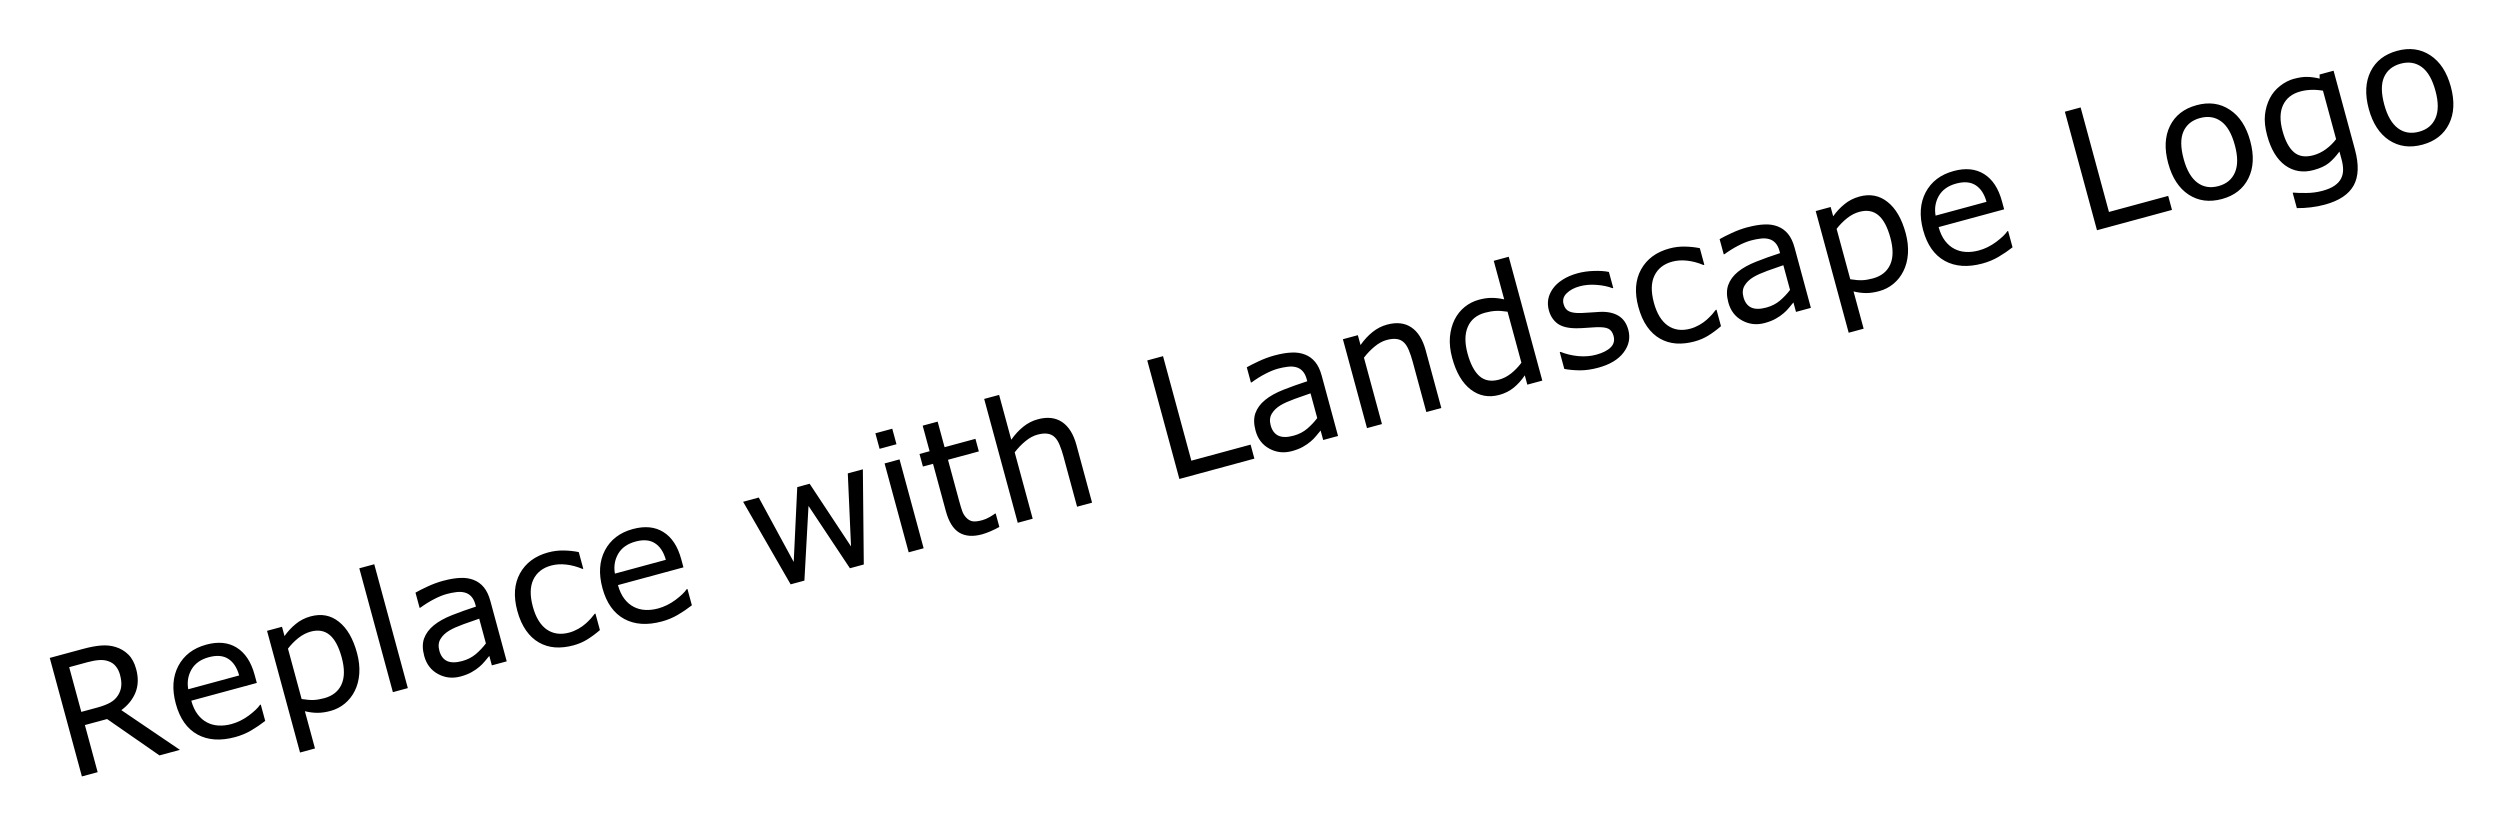
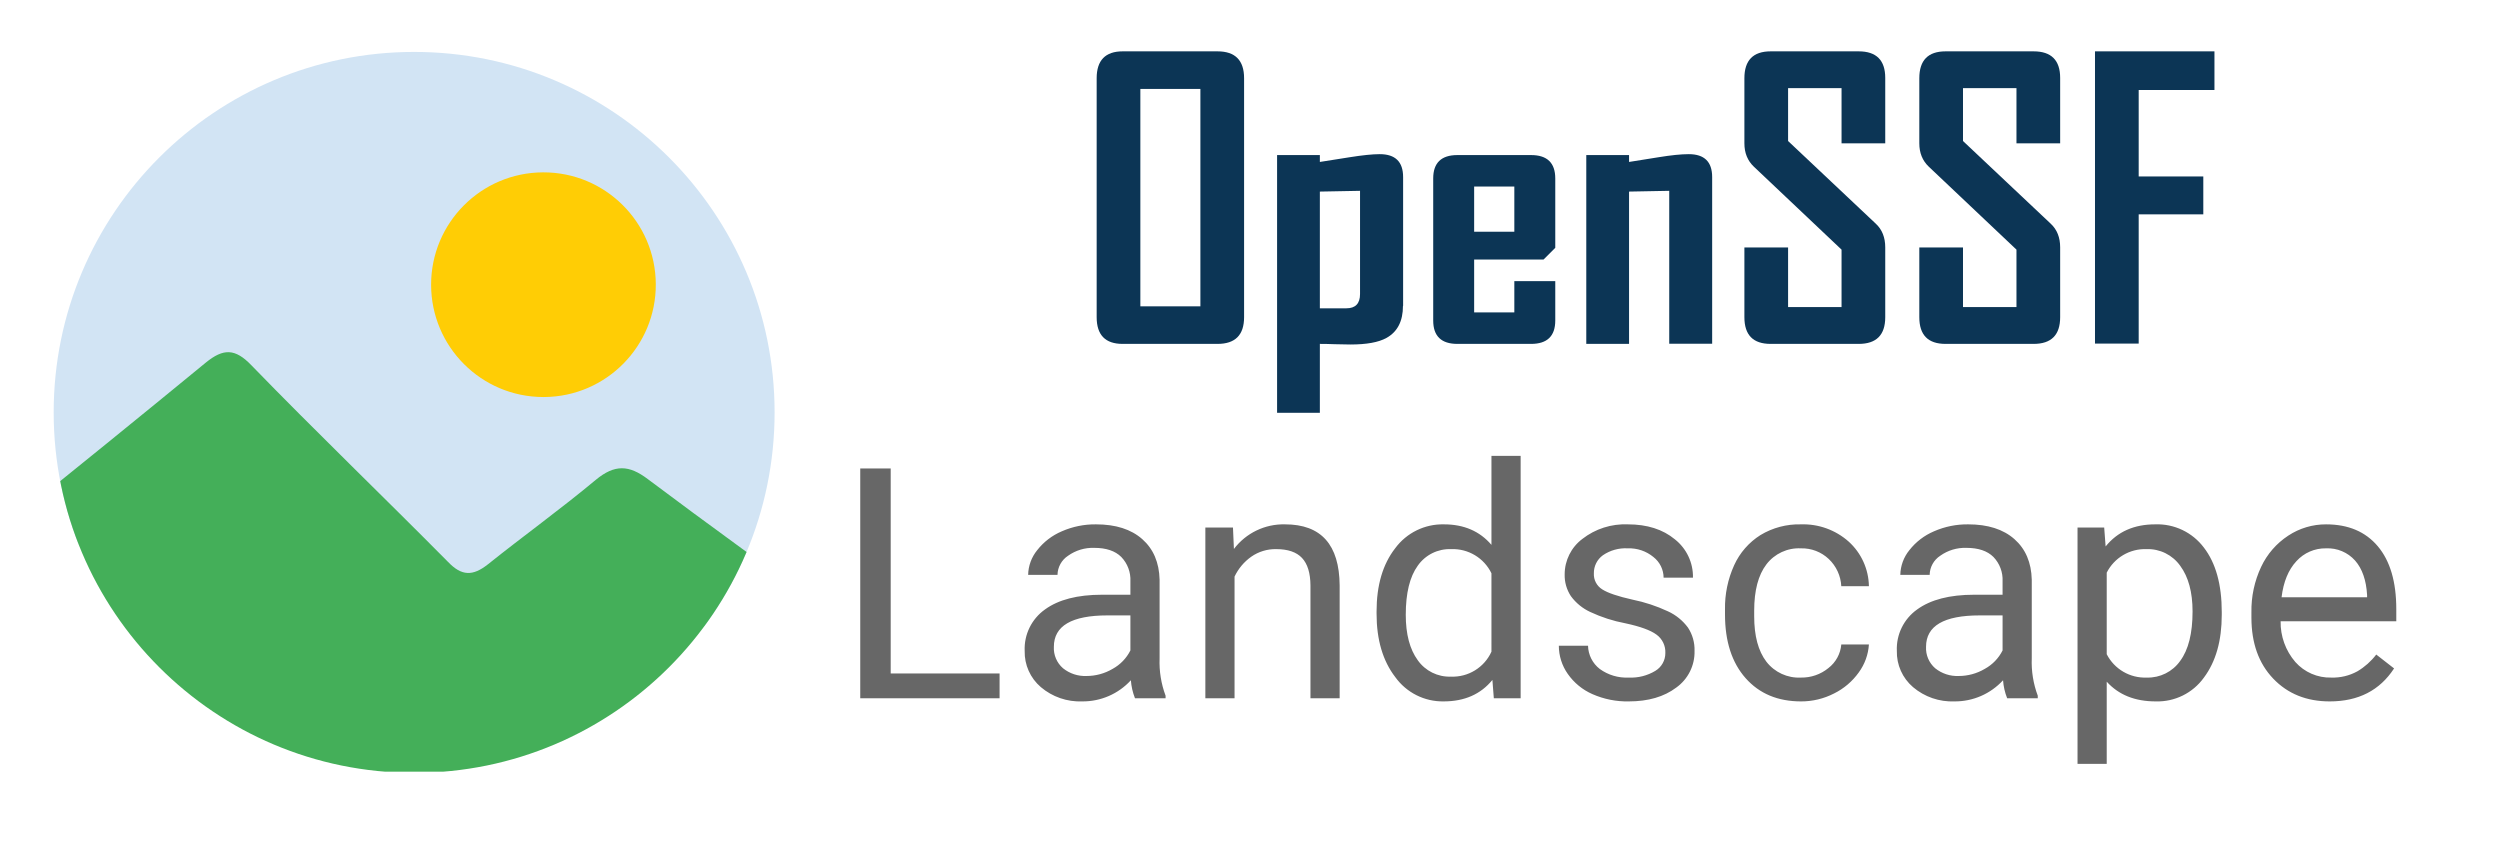
- <svg xmlns="http://www.w3.org/2000/svg" role="img" viewBox="31.11 101.49 156.65 51.52">
-   <path d="M53.624 137.1l2.104 7.761.937-.254-2.104-7.761zm39.154-10.613l2.104 7.761.937-.254-1.128-4.16c.203-.266.427-.498.672-.7.245-.202.495-.339.751-.408.249-.068.462-.087.637-.059.174.024.321.095.442.212.114.105.218.265.309.483.09.215.169.45.238.706l.86 3.173.939-.254-.98-3.616c-.185-.682-.486-1.161-.9-1.438-.414-.277-.921-.333-1.523-.17-.329.089-.631.243-.906.464-.276.221-.527.494-.754.816l-.761-2.809zm31.93-8.655l.655 2.415c-.285-.062-.547-.093-.79-.091-.243-.002-.511.037-.804.117-.323.087-.617.237-.883.452-.263.214-.473.478-.631.792-.159.322-.257.685-.293 1.091-.033.405.015.845.143 1.317.246.908.632 1.566 1.16 1.972.531.406 1.13.517 1.795.337.342-.093.642-.243.899-.452.257-.209.489-.467.695-.773l.158.584.939-.254-2.104-7.761zm-38.747 10.808l.264.973 1.058-.287-.264-.973zm-51.733 14.075l2.013 7.427.988-.268-.8-2.952 1.391-.377 3.283 2.279 1.282-.347-3.672-2.489c.423-.311.719-.684.891-1.116.171-.435.184-.92.039-1.455-.107-.396-.273-.701-.495-.916-.22-.219-.487-.376-.802-.473-.28-.085-.578-.115-.892-.09-.315.021-.697.092-1.146.214zm68.769-18.64l2.013 7.427 4.7-1.274-.238-.878-3.712 1.006-1.775-6.549zm57.497-15.585l2.013 7.427 4.7-1.274-.238-.878-3.712 1.006-1.775-6.549zm-71.569 19.672l.434 1.602-.633.172.214.788.633-.172.803 2.962c.183.675.465 1.126.844 1.352.379.226.853.261 1.421.107.163-.044.342-.109.54-.195.201-.087.384-.176.548-.27l-.229-.845-.049.013c-.065.05-.175.121-.329.213-.155.088-.308.154-.461.196-.263.071-.467.094-.613.069-.143-.029-.27-.1-.379-.213-.119-.121-.206-.261-.264-.42-.058-.163-.127-.392-.206-.685l-.688-2.537 1.934-.524-.214-.788-1.934.524-.434-1.602zm-53.48 15.133l1.161-.315c.266-.072.503-.114.71-.128.206-.017.394.004.563.062.204.066.363.172.481.319.121.142.21.32.268.532.076.279.102.521.079.723-.021.199-.088.388-.2.568-.122.194-.291.35-.508.47-.218.116-.484.216-.797.301l-.997.27zm8.584-1.41c-.811.22-1.393.665-1.747 1.335-.35.67-.402 1.46-.155 2.371.25.921.7 1.562 1.355 1.923.654.358 1.444.412 2.369.161.362-.098.695-.238 1-.417a8.001 8.001 0 0 0 .877-.596l-.277-1.022-.049.013c-.123.19-.358.414-.702.672-.342.253-.703.431-1.082.534-.286.077-.56.108-.821.093-.258-.016-.494-.079-.71-.192-.224-.114-.422-.284-.593-.509-.172-.228-.305-.513-.398-.855l4.106-1.113-.138-.509c-.219-.808-.593-1.375-1.121-1.703-.525-.329-1.163-.391-1.915-.187zm6.545-1.774c-.352.096-.668.256-.941.484-.271.223-.502.474-.695.751l-.158-.582-.937.254 2.067 7.625.937-.254-.633-2.334c.279.067.542.101.792.101.253-.001.524-.041.814-.119.333-.09.628-.242.888-.455.262-.217.47-.479.623-.784.166-.323.263-.689.292-1.097.028-.411-.019-.841-.142-1.293-.244-.901-.623-1.555-1.136-1.959-.51-.408-1.099-.52-1.771-.337zm20.189-5.472c-.811.22-1.395.665-1.748 1.336-.35.67-.402 1.46-.155 2.371.25.921.702 1.561 1.357 1.923.654.358 1.443.412 2.367.162.362-.098.697-.238 1.002-.417a8.001 8.001 0 0 0 .877-.596l-.277-1.022-.051.014c-.123.19-.356.414-.7.671-.342.253-.703.431-1.082.534-.286.078-.56.108-.821.093-.258-.016-.494-.079-.71-.192-.224-.114-.422-.284-.593-.509-.172-.228-.305-.513-.398-.855l4.104-1.112-.138-.509c-.219-.808-.592-1.376-1.12-1.704-.525-.329-1.163-.391-1.915-.187zm47.258-12.809c-.329.089-.632.244-.908.465-.276.221-.526.493-.752.815l-.168-.618-.937.254 1.51 5.57.937-.254-1.128-4.16c.203-.266.427-.498.672-.7.245-.202.495-.339.751-.408.249-.068.462-.087.637-.059.174.024.321.095.442.212.114.105.218.265.309.483.09.215.169.45.238.706l.86 3.173.939-.254-.98-3.616c-.185-.682-.486-1.161-.9-1.438-.414-.277-.921-.333-1.523-.17zm29.592-8.021c-.352.096-.666.256-.939.483-.271.223-.504.474-.697.751l-.158-.582-.937.254 2.067 7.625.937-.254-.633-2.334c.279.067.542.101.792.101.253-.001.526-.041.815-.12.333-.09.628-.242.888-.455.262-.217.469-.478.621-.784.166-.323.263-.689.292-1.097.028-.411-.018-.841-.14-1.294-.244-.901-.623-1.555-1.136-1.959-.51-.408-1.101-.519-1.773-.337zm5.904-1.6c-.811.22-1.393.665-1.747 1.335-.35.67-.402 1.46-.155 2.371.25.921.702 1.561 1.357 1.923.654.358 1.443.412 2.367.162.362-.098.695-.238 1-.417a8.002 8.002 0 0 0 .877-.596l-.277-1.022-.049.013c-.123.19-.358.414-.702.672-.342.253-.701.431-1.08.533-.286.078-.561.108-.823.093-.258-.016-.494-.079-.71-.192-.224-.114-.422-.284-.593-.509-.172-.228-.305-.513-.398-.855l4.106-1.113-.138-.509c-.219-.808-.593-1.375-1.121-1.703-.525-.329-1.163-.391-1.915-.187zm15.228-4.128c-.788.214-1.343.646-1.665 1.301-.32.651-.357 1.431-.111 2.339.246.908.672 1.561 1.276 1.961.608.399 1.305.492 2.093.279.781-.212 1.333-.643 1.656-1.295.323-.652.363-1.431.117-2.339-.246-.908-.674-1.562-1.282-1.961-.609-.403-1.303-.497-2.085-.285zm6.106-1.655c-.306.083-.597.232-.87.448-.274.213-.487.469-.639.764-.164.316-.268.665-.31 1.051-.039.382.008.813.138 1.292.237.875.614 1.499 1.134 1.876.522.372 1.117.468 1.782.288.399-.108.711-.251.938-.43.229-.183.453-.426.675-.729l.138.509c.061.226.091.437.091.633-0.0.196-.04.376-.122.537-.079.168-.213.318-.402.451-.189.133-.443.244-.762.33-.333.09-.677.136-1.034.136-.356.004-.618-.005-.787-.023l-.051.014.26.958c.293.003.585-.013.875-.049.294-.033.59-.091.886-.171.891-.242 1.49-.642 1.8-1.2.309-.558.335-1.309.079-2.253l-1.338-4.937-.877.238.005.256c-.279-.067-.537-.102-.773-.106-.234-.008-.511.031-.834.119zm6.464-1.752c-.788.214-1.345.647-1.667 1.302-.32.651-.357 1.431-.111 2.339.246.908.672 1.561 1.276 1.961.608.399 1.307.492 2.095.278.781-.212 1.333-.643 1.656-1.295.323-.652.361-1.43.115-2.338-.246-.908-.673-1.563-1.28-1.962-.609-.403-1.303-.497-2.085-.285zM58.89 137.878c-.336.091-.669.214-.999.368-.33.154-.578.279-.747.379l.259.954.049-.013c.289-.21.575-.39.861-.535.285-.149.551-.257.797-.323a4.248 4.248 0 0 1 .594-.116c.193-.024.367-.016.521.025.161.042.298.121.409.241.114.119.201.286.259.499l.039.143c-.538.174-1.039.354-1.5.536-.461.182-.841.393-1.139.635-.295.241-.499.517-.611.829-.109.308-.105.674.01 1.096.14.515.427.891.867 1.129.439.238.911.289 1.413.153.273-.074.503-.164.691-.272.189-.105.352-.218.488-.337.117-.096.232-.213.344-.35.115-.142.207-.252.274-.331l.161.594.931-.252-1.024-3.78c-.097-.359-.233-.646-.409-.859-.176-.213-.389-.368-.64-.464-.255-.099-.537-.141-.847-.124-.307.012-.656.071-1.049.177zm52.091-14.12c-.336.091-.669.214-.999.368-.33.154-.58.28-.749.379l.259.954.051-.014c.289-.21.575-.39.861-.535.285-.149.551-.257.797-.323a4.248 4.248 0 0 1 .594-.116c.193-.024.367-.016.521.025.161.042.298.121.409.241.114.119.201.286.259.499l.039.143c-.538.174-1.039.354-1.5.536-.461.182-.841.393-1.139.635-.295.241-.499.517-.611.829-.109.308-.105.674.01 1.096.14.515.427.891.867 1.129.439.238.911.289 1.413.153.273-.074.503-.164.691-.272.189-.105.352-.218.488-.337.117-.096.232-.213.344-.35.115-.142.207-.252.274-.331l.161.594.931-.252-1.024-3.78c-.097-.359-.233-.646-.409-.859-.176-.213-.389-.368-.64-.464-.255-.099-.537-.141-.847-.124-.307.012-.656.071-1.049.177zm18.968-5.141c-.356.096-.667.231-.931.402-.262.167-.463.354-.607.561-.15.212-.247.432-.288.661-.038.228-.026.457.036.686.099.366.286.649.557.847.274.194.672.288 1.196.285.189-.001.394-.01.618-.028.227-.019.412-.03.553-.036.381-.018.649.012.806.091.157.079.266.228.326.448.078.286.018.526-.179.722-.197.196-.502.351-.915.462-.333.09-.698.12-1.095.088-.398-.035-.774-.124-1.131-.266l-.051.014.285 1.052c.264.053.582.083.951.09.372.003.763-.053 1.176-.165.728-.197 1.258-.515 1.589-.955.334-.44.432-.915.294-1.423-.11-.406-.316-.698-.619-.88-.302-.179-.683-.26-1.146-.242-.152.005-.342.018-.569.037a14.787 14.787 0 0 1-.611.036c-.332.012-.585-.022-.756-.101-.175-.078-.293-.231-.355-.46-.07-.259-.004-.485.197-.679.2-.197.472-.343.815-.435.329-.089.681-.118 1.057-.088.375.027.706.095.993.206l.051-.014-.272-1.003c-.258-.055-.57-.076-.934-.063-.362.009-.708.058-1.04.148zm10.658-2.889c-.336.091-.669.214-.999.368-.33.154-.578.279-.747.379l.259.954.049-.013c.289-.21.577-.39.863-.535.285-.149.549-.256.795-.323a4.275 4.275 0 0 1 .596-.117c.193-.024.367-.016.521.025.161.042.296.122.407.242.114.119.201.286.259.499l.039.143c-.538.174-1.037.353-1.498.536-.461.182-.843.394-1.141.635-.295.241-.497.517-.609.829-.109.308-.107.674.008 1.097.14.515.429.891.868 1.129.439.238.91.29 1.412.154.273-.074.503-.164.691-.272.189-.105.352-.218.488-.337.117-.096.232-.213.344-.35.115-.142.207-.252.274-.331l.161.594.933-.253-1.024-3.78c-.097-.359-.235-.645-.411-.858-.176-.213-.389-.368-.64-.464-.255-.099-.537-.141-.847-.124-.307.012-.656.071-1.049.177zm-75.142 20.374c-.821.223-1.413.662-1.774 1.317-.358.654-.414 1.435-.167 2.346.132.489.315.898.547 1.228.232.33.502.582.81.756.304.175.639.277 1.008.306.367.025.753-.018 1.155-.127.316-.086.601-.207.858-.366.26-.16.527-.357.799-.591l-.28-1.033-.049.013c-.054.075-.131.17-.229.283-.099.109-.208.216-.325.323-.135.122-.293.234-.475.337-.183.103-.369.181-.558.232-.545.148-1.019.083-1.419-.194-.398-.281-.687-.758-.869-1.43-.187-.692-.177-1.256.032-1.694.212-.443.585-.737 1.117-.881.289-.078.601-.099.936-.062.338.037.681.129 1.027.274l.049-.013-.283-1.042c-.291-.06-.604-.094-.938-.1-.33-.007-.654.034-.973.12zm70.246-19.041c-.821.223-1.413.662-1.774 1.317-.358.654-.414 1.435-.167 2.346.133.489.313.899.545 1.228.232.33.502.582.81.756.304.174.641.276 1.01.305.367.025.753-.018 1.155-.127.316-.086.601-.207.858-.366.26-.16.527-.357.799-.591l-.28-1.033-.051.014c-.055.075-.129.17-.227.282-.099.109-.208.216-.325.323-.135.122-.294.235-.477.338-.183.103-.369.181-.558.232-.545.148-1.017.082-1.417-.195-.398-.281-.687-.758-.869-1.43-.187-.692-.177-1.256.032-1.694.212-.443.583-.737 1.115-.881.289-.078.601-.099.936-.062.338.037.681.129 1.027.274l.051-.014-.283-1.042c-.291-.06-.604-.094-.938-.1-.33-.007-.654.034-.973.12zm-58.037 15.871l2.977 5.173.863-.234.257-4.68 2.595 3.906.869-.236-.058-5.964-.944.256.202 4.575-2.594-3.927-.775.21-.222 4.69-2.191-4.036zm8.864-2.403l1.51 5.57.937-.254-1.51-5.57zm-42.347 12.142c.499-.135.906-.102 1.222.102.319.203.546.55.683 1.041l-3.191.865c-.079-.45-.011-.863.204-1.239.219-.377.581-.633 1.083-.769zm26.733-7.246c.499-.135.906-.102 1.222.102.319.203.548.549.685 1.041l-3.191.865c-.079-.45-.011-.863.204-1.239.219-.377.579-.632 1.081-.768zm82.756-22.432c.499-.135.906-.102 1.222.102.319.203.546.55.683 1.041l-3.191.865c-.079-.45-.011-.863.204-1.239.219-.377.581-.633 1.083-.769zm15.286-4.107c.502-.136.944-.066 1.322.21.377.273.662.77.858 1.492.191.705.193 1.274.004 1.711-.186.432-.529.716-1.028.851-.505.137-.948.066-1.328-.217-.381-.286-.666-.778-.855-1.476-.196-.722-.202-1.295-.017-1.72.187-.429.535-.714 1.044-.852zm12.57-3.407c.502-.136.942-.065 1.32.211.377.273.664.77.86 1.491.191.705.191 1.275.002 1.711-.186.432-.527.716-1.026.851-.505.137-.948.066-1.328-.217-.381-.286-.666-.778-.855-1.476-.196-.722-.202-1.295-.017-1.72.187-.429.535-.714 1.044-.852zm-6.29 1.743c.213-.058.433-.092.659-.1.229-.012.482.005.762.05l.824 3.039c-.182.238-.396.448-.643.63-.245.177-.504.302-.776.376-.509.138-.916.074-1.223-.189-.307-.263-.546-.707-.715-1.332-.178-.658-.167-1.2.035-1.626.202-.426.562-.709 1.077-.848zm-51.084 13.863c.236-.064.458-.102.67-.113.211-.011.459.005.742.05l.867 3.197c-.186.25-.399.473-.639.667-.241.19-.494.32-.76.392-.499.135-.908.063-1.227-.218-.32-.285-.57-.758-.749-1.42-.182-.672-.176-1.229.018-1.674.193-.445.553-.739 1.079-.881zm-73.583 19.982c.475-.129.873-.057 1.193.213.32.27.569.742.751 1.413.187.692.182 1.254-.015 1.686-.197.432-.556.717-1.078.859-.243.066-.467.104-.671.113-.201.008-.45-.013-.749-.06l-.856-3.158c.198-.257.417-.48.658-.67.241-.19.498-.323.767-.396zm97.039-26.303c.475-.129.873-.057 1.193.213.32.27.569.742.751 1.413.187.692.182 1.254-.015 1.686-.197.432-.556.717-1.078.859-.243.066-.465.104-.67.113-.201.008-.452-.012-.751-.06l-.856-3.158c.198-.257.419-.48.66-.671.241-.19.496-.323.765-.396zm-86.481 25.493l.42 1.55c-.184.243-.395.466-.632.669-.238.2-.522.346-.851.435-.396.107-.713.108-.949 0-.237-.111-.398-.326-.485-.646-.077-.283-.054-.526.069-.731.122-.208.308-.386.557-.535.209-.124.502-.256.879-.394.38-.139.711-.254.992-.348zm52.091-14.12l.42 1.55c-.184.243-.395.466-.632.669-.238.2-.522.346-.851.435-.396.107-.713.108-.949 0-.237-.111-.398-.326-.485-.646-.077-.283-.054-.526.069-.731.122-.208.308-.386.557-.535.209-.124.502-.256.879-.394.38-.139.711-.254.992-.348zm29.626-8.03l.42 1.55c-.184.243-.395.466-.632.669-.238.2-.522.346-.851.435-.396.107-.711.107-.947-0-.237-.111-.4-.326-.487-.645-.077-.283-.054-.526.069-.731.122-.208.308-.386.557-.535.209-.124.502-.256.879-.394.38-.139.711-.254.992-.348z" stroke-width=".265" />
+ <svg xmlns="http://www.w3.org/2000/svg" id="Layer_1" data-name="Layer 1" viewBox="0 0 627.48 212.579" version="1.1">
+   <defs id="defs832">
+     <style id="style824">.cls-1{fill:none;}.cls-2{clip-path:url(#clip-path);}.cls-3{clip-path:url(#clip-path-2);}.cls-4{fill:#d2e4f4;}.cls-5{fill:#ffcd05;}.cls-6{fill:#44af59;}.cls-7{fill:#676767;}.cls-8{fill:#333;}</style>
+     <clipPath id="clip-path">
+       <circle class="cls-1" cx="103.945" cy="103.506" r="90.473" id="circle826" />
+     </clipPath>
+     <clipPath id="clip-path-2">
+       <rect class="cls-1" x="5.332" y="5.103" width="199.267" height="199.267" id="rect829" />
+     </clipPath>
+   </defs>
+   <g class="cls-2" clip-path="url(#clip-path)" id="g844">
+     <g class="cls-3" clip-path="url(#clip-path-2)" id="g842">
+       <path class="cls-4" d="M-2.811,9.002v44.513H-46.157v29.66H-2.728v71.31c16.631-13.434,33.243-26.864,49.771-40.45,4.413-3.596,7.355-3.596,11.44.654,16.18,16.67,33.014,32.85,49.357,49.357,3.432,3.596,6.21,3.596,9.969.654,8.989-7.191,18.305-13.892,27.13-21.246,4.74-3.922,8.335-3.759,13.075-.163,15.544,11.659,31.242,23.021,47.084,34.37V9.002Z" id="path836" />
+       <path class="cls-5" d="M136.643,99.652a28.197,28.197,0,1,0-.279.001Q136.503,99.654,136.643,99.652Z" id="path838" />
+       <path class="cls-6" d="M164.984,193.687h44.719v-39.048c-15.842-11.349-31.54-22.709-47.084-34.369-4.74-3.596-8.335-3.759-13.075.163-8.825,7.355-18.141,14.055-27.13,21.247-3.759,2.942-6.537,2.942-9.97-.654C96.101,124.52,79.267,108.34,63.087,91.67c-4.086-4.249-7.028-4.249-11.44-.654C35.117,104.603,18.507,118.032,1.876,131.466v62.223H135.378v40.772h29.606V193.689Z" id="path840" />
+     </g>
+   </g>
+   <path class="cls-7" d="M223.558,117.586h-7.644v57.669h34.973V169.037H223.557V117.586Zm67.491,27.924q-.159-6.496-4.357-10.199-4.198-3.703-11.604-3.703a20.789,20.789,0,0,0-8.575,1.743,15.549,15.549,0,0,0-6.179,4.732,10.111,10.111,0,0,0-2.277,6.199h7.367a5.837,5.837,0,0,1,2.654-4.794,10.685,10.685,0,0,1,6.574-1.979q4.476,0,6.773,2.278a8.232,8.232,0,0,1,2.297,6.118v3.367h-7.13q-9.228,0-14.317,3.703a12.115,12.115,0,0,0-5.09,10.397,11.595,11.595,0,0,0,4.06,9.09,15.124,15.124,0,0,0,10.397,3.584,16.346,16.346,0,0,0,12.199-5.307,15.368,15.368,0,0,0,1.03,4.516H292.553v-.636a24.117,24.117,0,0,1-1.504-9.386Zm-7.328,17.743a10.784,10.784,0,0,1-4.475,4.633,12.88,12.88,0,0,1-6.536,1.783,8.825,8.825,0,0,1-5.901-1.941,6.669,6.669,0,0,1-2.298-5.386q0-7.881,13.467-7.882h5.743ZM322.536,131.608a15.615,15.615,0,0,0-12.833,6.178l-.238-5.386H302.535v42.855h7.327V144.717a12.908,12.908,0,0,1,4.199-4.991,10.576,10.576,0,0,1,6.258-1.901q4.396,0,6.477,2.219,2.079,2.219,2.118,6.851v28.359h7.328V146.936q-.12-15.328-13.704-15.328Zm51.806,5.149Q369.945,131.608,362.42,131.608a14.778,14.778,0,0,0-12.238,6q-4.674,6-4.674,15.863v.554q0,9.824,4.695,15.922a14.635,14.635,0,0,0,12.139,6.099q7.843,0,12.239-5.387l.356,4.596h6.733v-60.837h-7.327Zm0,26.814a10.685,10.685,0,0,1-10.178,6.258,9.728,9.728,0,0,1-8.319-4.118q-3.009-4.12-3.009-11.407,0-8.159,3.009-12.318a9.775,9.775,0,0,1,8.397-4.159,10.772,10.772,0,0,1,10.099,6.06Zm44.281-10.139A39.55,39.55,0,0,0,409.731,150.5q-5.487-1.227-7.585-2.574a4.443,4.443,0,0,1-2.098-4.001,5.486,5.486,0,0,1,2.256-4.554,10.025,10.025,0,0,1,6.259-1.743,9.574,9.574,0,0,1,6.436,2.179,6.615,6.615,0,0,1,2.554,5.188h7.367a11.952,11.952,0,0,0-4.534-9.625q-4.537-3.762-11.824-3.762a17.396,17.396,0,0,0-11.387,3.645,11.117,11.117,0,0,0-4.456,8.911,9.471,9.471,0,0,0,1.565,5.466,12.562,12.562,0,0,0,4.832,3.96,36.902,36.902,0,0,0,8.833,2.851q5.564,1.188,7.802,2.831a5.396,5.396,0,0,1,2.237,4.615,5.172,5.172,0,0,1-2.514,4.495,11.812,11.812,0,0,1-6.674,1.684,11.448,11.448,0,0,1-7.268-2.158,7.584,7.584,0,0,1-2.95-5.842h-7.328a12.264,12.264,0,0,0,2.238,7.069,14.807,14.807,0,0,0,6.198,5.089,21.586,21.586,0,0,0,9.11,1.823q7.327,0,11.922-3.466a10.967,10.967,0,0,0,4.594-9.209,10.083,10.083,0,0,0-1.643-5.842,12.972,12.972,0,0,0-5.05-4.1Zm24.734-11.783a10.253,10.253,0,0,1,8.654-4.02,9.796,9.796,0,0,1,6.991,2.674,10.101,10.101,0,0,1,3.148,6.832h6.931a15.433,15.433,0,0,0-5.089-11.209,17.187,17.187,0,0,0-11.98-4.317,18.732,18.732,0,0,0-10.159,2.693,17.493,17.493,0,0,0-6.595,7.564,25.798,25.798,0,0,0-2.297,11.13v1.228q0,10.138,5.168,15.982,5.168,5.842,13.922,5.841a18.006,18.006,0,0,0,8.258-1.98,16.7,16.7,0,0,0,6.237-5.307,13.294,13.294,0,0,0,2.536-7.011h-6.931a8.363,8.363,0,0,1-3.248,5.941,10.555,10.555,0,0,1-6.852,2.377,10.303,10.303,0,0,1-8.714-4.001q-3.051-4-3.05-11.406v-1.387q0-7.604,3.07-11.624Zm66.6,3.862q-.159-6.496-4.357-10.199T493.994,131.608a20.789,20.789,0,0,0-8.574,1.743,15.544,15.544,0,0,0-6.179,4.732,10.112,10.112,0,0,0-2.278,6.199h7.367a5.837,5.837,0,0,1,2.654-4.794,10.685,10.685,0,0,1,6.575-1.979q4.476,0,6.773,2.278a8.231,8.231,0,0,1,2.297,6.118v3.367H495.501q-9.229,0-14.319,3.703a12.117,12.117,0,0,0-5.089,10.397,11.595,11.595,0,0,0,4.06,9.09,15.12,15.12,0,0,0,10.396,3.584,16.348,16.348,0,0,0,12.2-5.307,15.318,15.318,0,0,0,1.029,4.516h7.685v-.636a24.086,24.086,0,0,1-1.507-9.386Zm-7.327,17.743a10.788,10.788,0,0,1-4.476,4.633,12.88,12.88,0,0,1-6.536,1.783,8.825,8.825,0,0,1-5.901-1.941,6.669,6.669,0,0,1-2.296-5.386q0-7.881,13.466-7.882h5.744Zm38.3-31.646q-7.961,0-12.437,5.545l-.357-4.753h-6.693v59.331h7.328V171.097q4.475,4.951,12.277,4.949A14.346,14.346,0,0,0,553.168,170.066q4.475-5.98,4.475-15.763v-.673q0-10.377-4.495-16.2a14.615,14.615,0,0,0-12.219-5.822Zm6.277,34.281a9.904,9.904,0,0,1-8.377,4.178,10.792,10.792,0,0,1-10.059-5.862V143.728a10.772,10.772,0,0,1,9.98-5.902,9.952,9.952,0,0,1,8.476,4.199q3.089,4.199,3.089,11.446,0,8.239-3.11,12.417ZM583.824,131.608a17.127,17.127,0,0,0-9.486,2.831,18.994,18.994,0,0,0-6.812,7.843,25.718,25.718,0,0,0-2.437,11.387V155.016q0,9.585,5.466,15.308,5.466,5.724,14.18,5.723,10.773,0,16.159-8.277l-4.475-3.485a16.511,16.511,0,0,1-4.714,4.198,12.763,12.763,0,0,1-6.575,1.585,11.64,11.64,0,0,1-9.012-3.902,15.231,15.231,0,0,1-3.702-10.238H601.449v-3.05q0-10.257-4.634-15.764-4.634-5.505-12.991-5.505Zm10.297,18.299H572.654q.713-5.822,3.724-9.05a9.775,9.775,0,0,1,7.446-3.228,9.204,9.204,0,0,1,7.287,3.069q2.693,3.071,3.01,8.654Z" id="path846" />
+   <g id="g1305" transform="translate(-291.3436,-240.6226)">
+     <g id="g1009" transform="matrix(0.3834308,0,0,0.3834308,465.487,230.3892)" style="fill:#0c3555;fill-opacity:1">
+       <path class="st0" d="m 360.2,234.3 c 0,11.7 -5.8,17.5 -17.4,17.5 h -62.1 c -11.3,0 -17,-5.8 -17,-17.5 V 77.9 c 0,-11.7 5.7,-17.6 17,-17.6 h 62.1 c 11.6,0 17.4,5.9 17.4,17.6 z m -28.6,-7.1 V 84.9 h -39.3 v 142.3 z" id="path995" style="fill:#0c3555;fill-opacity:1" />
+       <path class="st0" d="m 464.2,226.9 c 0,10 -3.6,17 -10.8,21 -5.2,2.9 -13.1,4.3 -23.7,4.3 -2.4,0 -5.9,-0.1 -10.3,-0.2 -4.4,-0.2 -7.6,-0.2 -9.6,-0.2 v 45.1 h -28 V 128.2 h 28 v 4.5 c 6.5,-1 13,-2 19.6,-3.1 8.2,-1.3 14.8,-2 19.6,-2 10.2,0 15.3,5 15.3,15 v 84.3 z m -28.1,-7.7 v -67.6 l -26.3,0.5 v 76.4 h 17.4 c 5.9,0 8.9,-3.1 8.9,-9.3 z" id="path997" style="fill:#0c3555;fill-opacity:1" />
+       <path class="st0" d="m 563.9,236.5 c 0,10.2 -5.3,15.3 -15.8,15.3 h -48.3 c -10.5,0 -15.8,-5.1 -15.8,-15.3 v -93 c 0,-10.2 5.3,-15.3 15.8,-15.3 h 48.3 c 10.5,0 15.8,5.1 15.8,15.3 v 45.4 l -7.7,7.7 h -45.4 v 34.6 h 26.3 v -20.5 h 26.8 z m -26.8,-58.1 v -29.6 h -26.3 v 29.6 z" id="path999" style="fill:#0c3555;fill-opacity:1" />
+       <path class="st0" d="M 666.6,251.7 H 638.5 V 151.6 l -26.3,0.5 v 99.7 h -28 V 128.2 h 28 v 4.5 c 6.5,-1.1 13,-2.1 19.4,-3.1 8,-1.3 14.6,-2 19.7,-2 10.2,0 15.3,5 15.3,15 z" id="path1001" style="fill:#0c3555;fill-opacity:1" />
+       <path class="st0" d="m 779.9,234.3 c 0,11.7 -5.8,17.5 -17.4,17.5 h -57.6 c -11.5,0 -17.2,-5.8 -17.2,-17.5 v -45.6 h 28.6 v 39 h 35 v -37.6 l -57.4,-54.3 c -4.2,-4 -6.2,-9.1 -6.2,-15.3 V 77.9 c 0,-11.7 5.7,-17.6 17.2,-17.6 h 57.6 c 11.6,0 17.4,5.8 17.4,17.4 v 42.8 H 751.3 V 84.4 h -35 V 119 l 57.4,54.1 c 4.2,3.9 6.2,9.1 6.2,15.5 z" id="path1003" style="fill:#0c3555;fill-opacity:1" />
+       <path class="st0" d="m 894.4,234.3 c 0,11.7 -5.8,17.5 -17.4,17.5 h -57.6 c -11.5,0 -17.2,-5.8 -17.2,-17.5 v -45.6 h 28.6 v 39 h 35 v -37.6 l -57.4,-54.3 c -4.2,-4 -6.2,-9.1 -6.2,-15.3 V 77.9 c 0,-11.7 5.7,-17.6 17.2,-17.6 H 877 c 11.6,0 17.4,5.8 17.4,17.4 v 42.8 H 865.8 V 84.4 h -35 V 119 l 57.4,54.1 c 4.2,3.9 6.2,9.1 6.2,15.5 z" id="path1005" style="fill:#0c3555;fill-opacity:1" />
+       <path class="st0" d="m 995.3,85.6 h -49.5 v 56.6 h 42.3 V 167 h -42.3 v 84.6 H 917.2 V 60.3 h 78.2 v 25.3 z" id="path1007" style="fill:#0c3555;fill-opacity:1" />
+     </g>
+   </g>
</svg>
